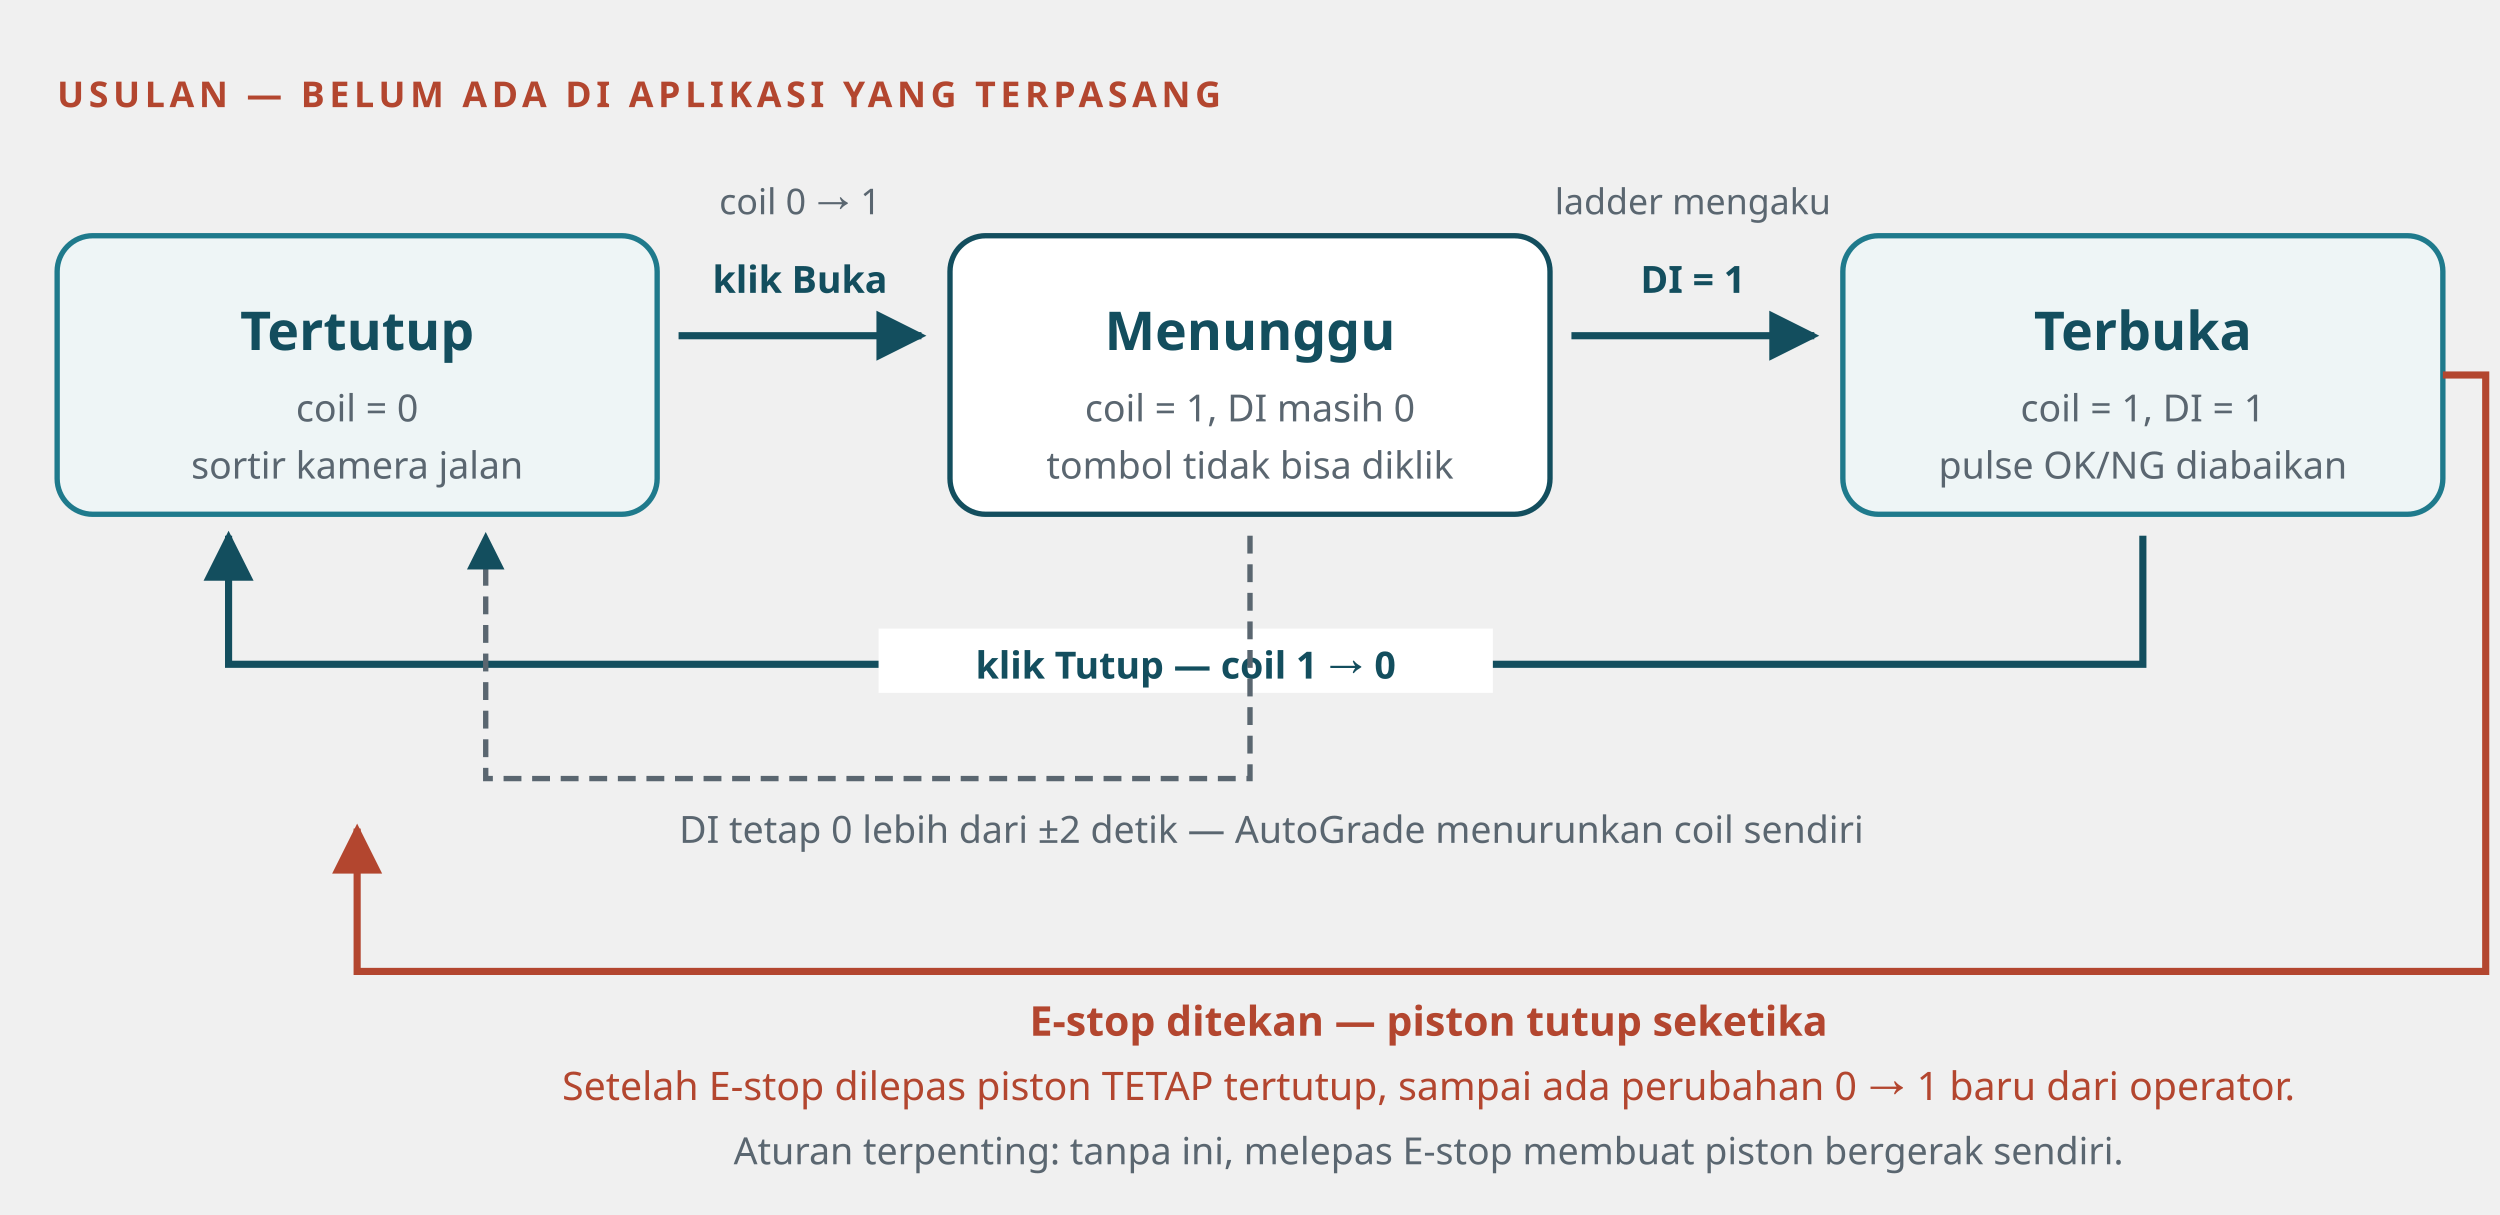
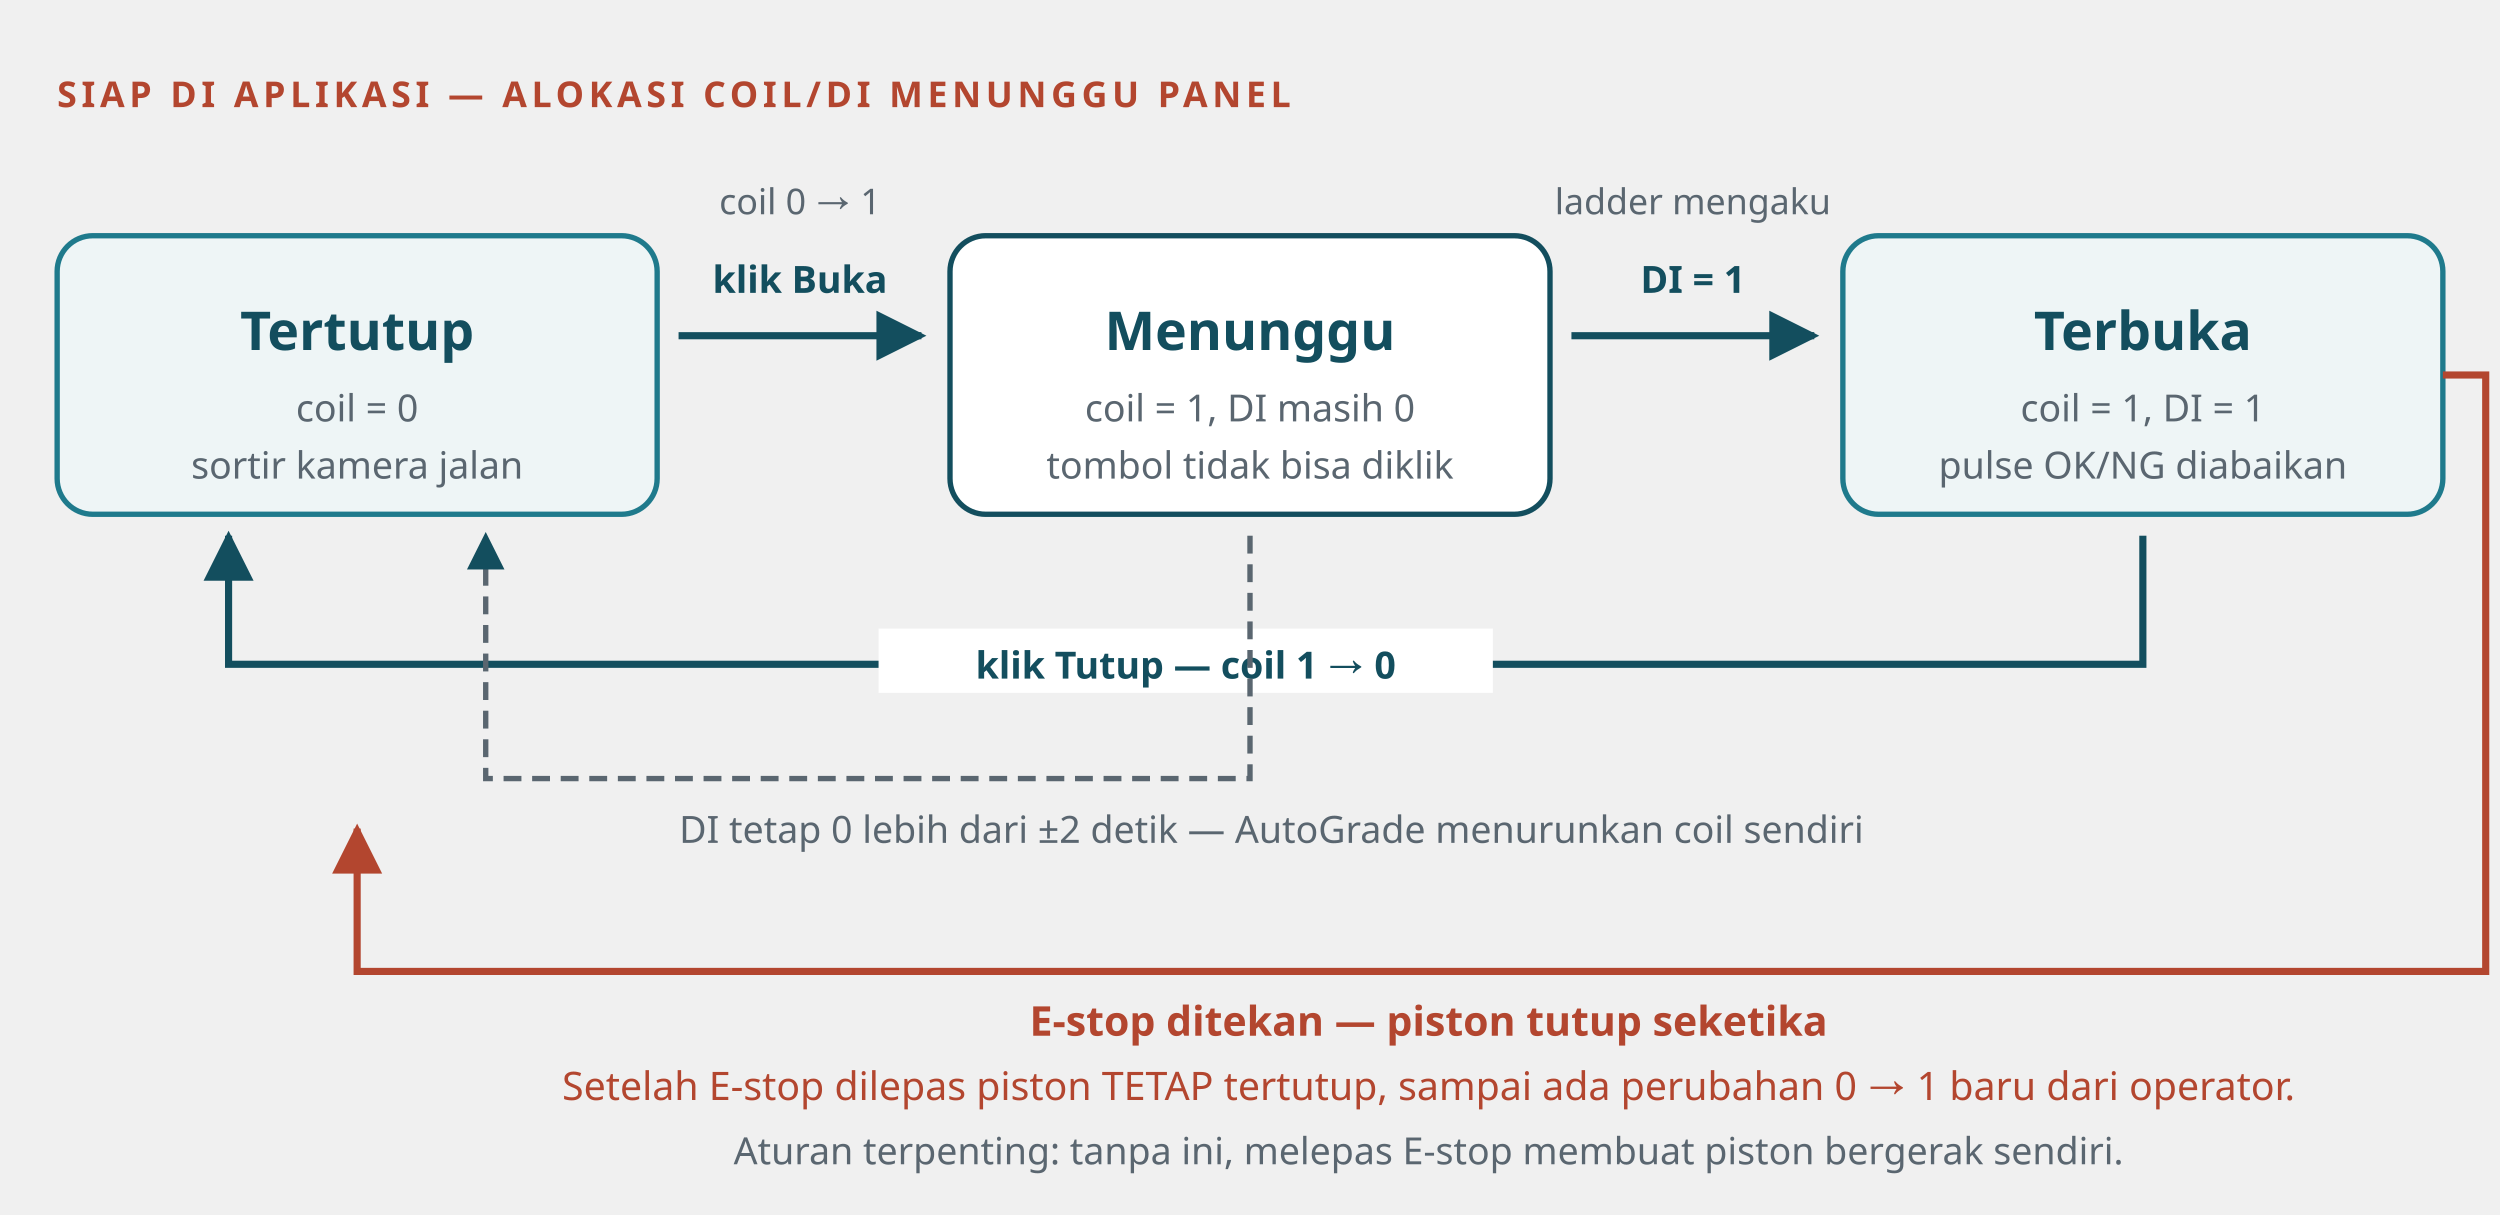
<svg xmlns="http://www.w3.org/2000/svg" viewBox="0 0 700 340" font-family="'Noto Sans','Helvetica Neue',Helvetica,Arial,sans-serif" role="img" aria-label="Diagram keadaan piston manual: Tertutup, Menunggu konfirmasi, Terbuka, dan jalur kembali saat E-stop ditekan">
  <defs>
    <marker id="piston-panah" viewBox="0 0 10 10" refX="9" refY="5" markerWidth="7" markerHeight="7" orient="auto">
      <path d="M0,0 L10,5 L0,10 z" fill="#134e5e" />
    </marker>
    <marker id="piston-panah-merah" viewBox="0 0 10 10" refX="9" refY="5" markerWidth="7" markerHeight="7" orient="auto">
      <path d="M0,0 L10,5 L0,10 z" fill="#b3462f" />
    </marker>
  </defs>
  <rect x="16" y="66" width="168" height="78" rx="10" fill="#eef5f6" stroke="#1f7a8c" stroke-width="1.5" />
  <text x="100" y="98" text-anchor="middle" font-size="15" font-weight="700" fill="#134e5e">Tertutup</text>
  <text x="100" y="118" text-anchor="middle" font-size="10.5" fill="#5a6670">coil = 0</text>
  <text x="100" y="134" text-anchor="middle" font-size="10.5" fill="#5a6670">sortir kamera jalan</text>
  <rect x="266" y="66" width="168" height="78" rx="10" fill="#ffffff" stroke="#134e5e" stroke-width="1.5" />
  <text x="350" y="98" text-anchor="middle" font-size="15" font-weight="700" fill="#134e5e">Menunggu</text>
  <text x="350" y="118" text-anchor="middle" font-size="10.5" fill="#5a6670">coil = 1, DI masih 0</text>
  <text x="350" y="134" text-anchor="middle" font-size="10.5" fill="#5a6670">tombol tidak bisa diklik</text>
  <rect x="516" y="66" width="168" height="78" rx="10" fill="#eef5f6" stroke="#1f7a8c" stroke-width="1.5" />
  <text x="600" y="98" text-anchor="middle" font-size="15" font-weight="700" fill="#134e5e">Terbuka</text>
  <text x="600" y="118" text-anchor="middle" font-size="10.5" fill="#5a6670">coil = 1, DI = 1</text>
  <text x="600" y="134" text-anchor="middle" font-size="10.5" fill="#5a6670">pulse OK/NG diabaikan</text>
  <line x1="190" y1="94" x2="258" y2="94" stroke="#134e5e" stroke-width="2" marker-end="url(#piston-panah)" />
  <text x="224" y="82" text-anchor="middle" font-size="10.5" font-weight="700" fill="#134e5e">klik Buka</text>
  <text x="224" y="60" text-anchor="middle" font-size="10" fill="#5a6670">coil 0 → 1</text>
  <line x1="440" y1="94" x2="508" y2="94" stroke="#134e5e" stroke-width="2" marker-end="url(#piston-panah)" />
  <text x="474" y="82" text-anchor="middle" font-size="10.5" font-weight="700" fill="#134e5e">DI = 1</text>
  <text x="474" y="60" text-anchor="middle" font-size="10" fill="#5a6670">ladder mengaku</text>
  <path d="M600,150 L600,186 L64,186 L64,150" fill="none" stroke="#134e5e" stroke-width="2" marker-end="url(#piston-panah)" />
  <rect x="246" y="176" width="172" height="18" fill="#ffffff" />
  <text x="332" y="190" text-anchor="middle" font-size="10.5" font-weight="700" fill="#134e5e">klik Tutup — coil 1 → 0</text>
  <path d="M350,150 L350,218 L136,218 L136,150" fill="none" stroke="#5a6670" stroke-width="1.5" stroke-dasharray="5 3" marker-end="url(#piston-panah)" />
  <text x="356" y="236" text-anchor="middle" font-size="10.5" fill="#5a6670">DI tetap 0 lebih dari ±2 detik — AutoGrade menurunkan coil sendiri</text>
  <path d="M684,105 L696,105 L696,272 L100,272 L100,232" fill="none" stroke="#b3462f" stroke-width="2" marker-end="url(#piston-panah-merah)" />
  <text x="400" y="290" text-anchor="middle" font-size="11.5" font-weight="700" fill="#b3462f">E-stop ditekan — piston tutup seketika</text>
  <text x="400" y="308" text-anchor="middle" font-size="11" fill="#b3462f">Setelah E-stop dilepas piston TETAP tertutup, sampai ada perubahan 0 → 1 baru dari operator.</text>
  <text x="400" y="326" text-anchor="middle" font-size="10.5" fill="#5a6670">Aturan terpenting: tanpa ini, melepas E-stop membuat piston bergerak sendiri.</text>
-   <text x="16" y="30" font-size="10" font-weight="700" letter-spacing="1.3" fill="#b3462f">USULAN — BELUM ADA DI APLIKASI YANG TERPASANG</text>
+   <text x="16" y="30" font-size="10" font-weight="700" letter-spacing="1.3" fill="#b3462f">SIAP DI APLIKASI — ALOKASI COIL/DI MENUNGGU PANEL</text>
</svg>
